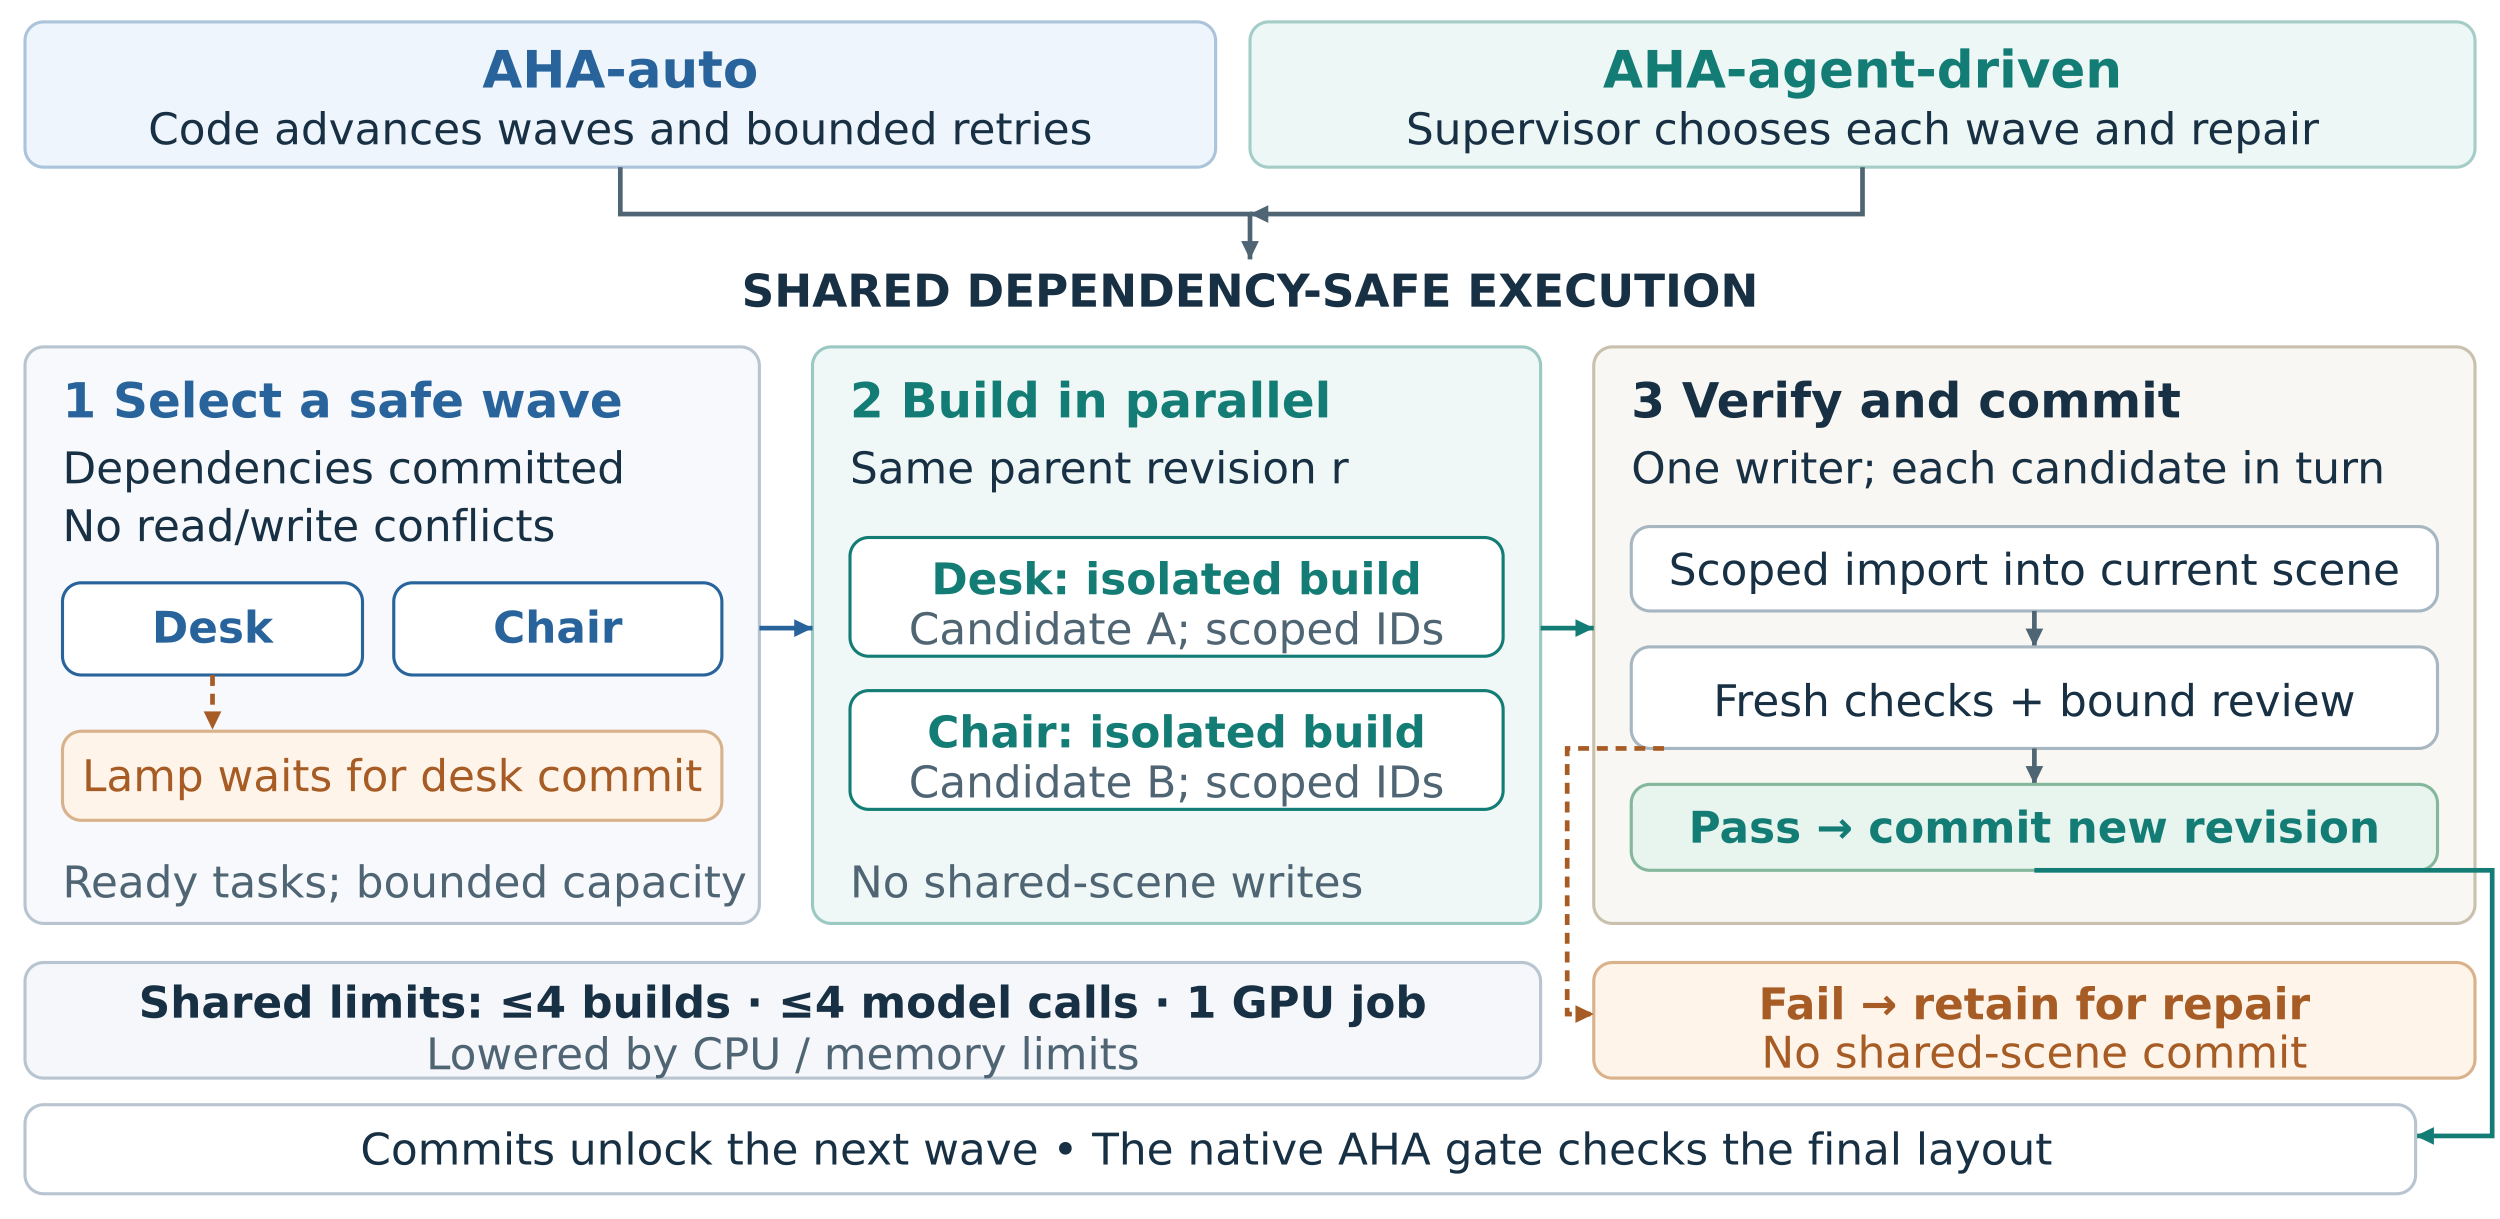
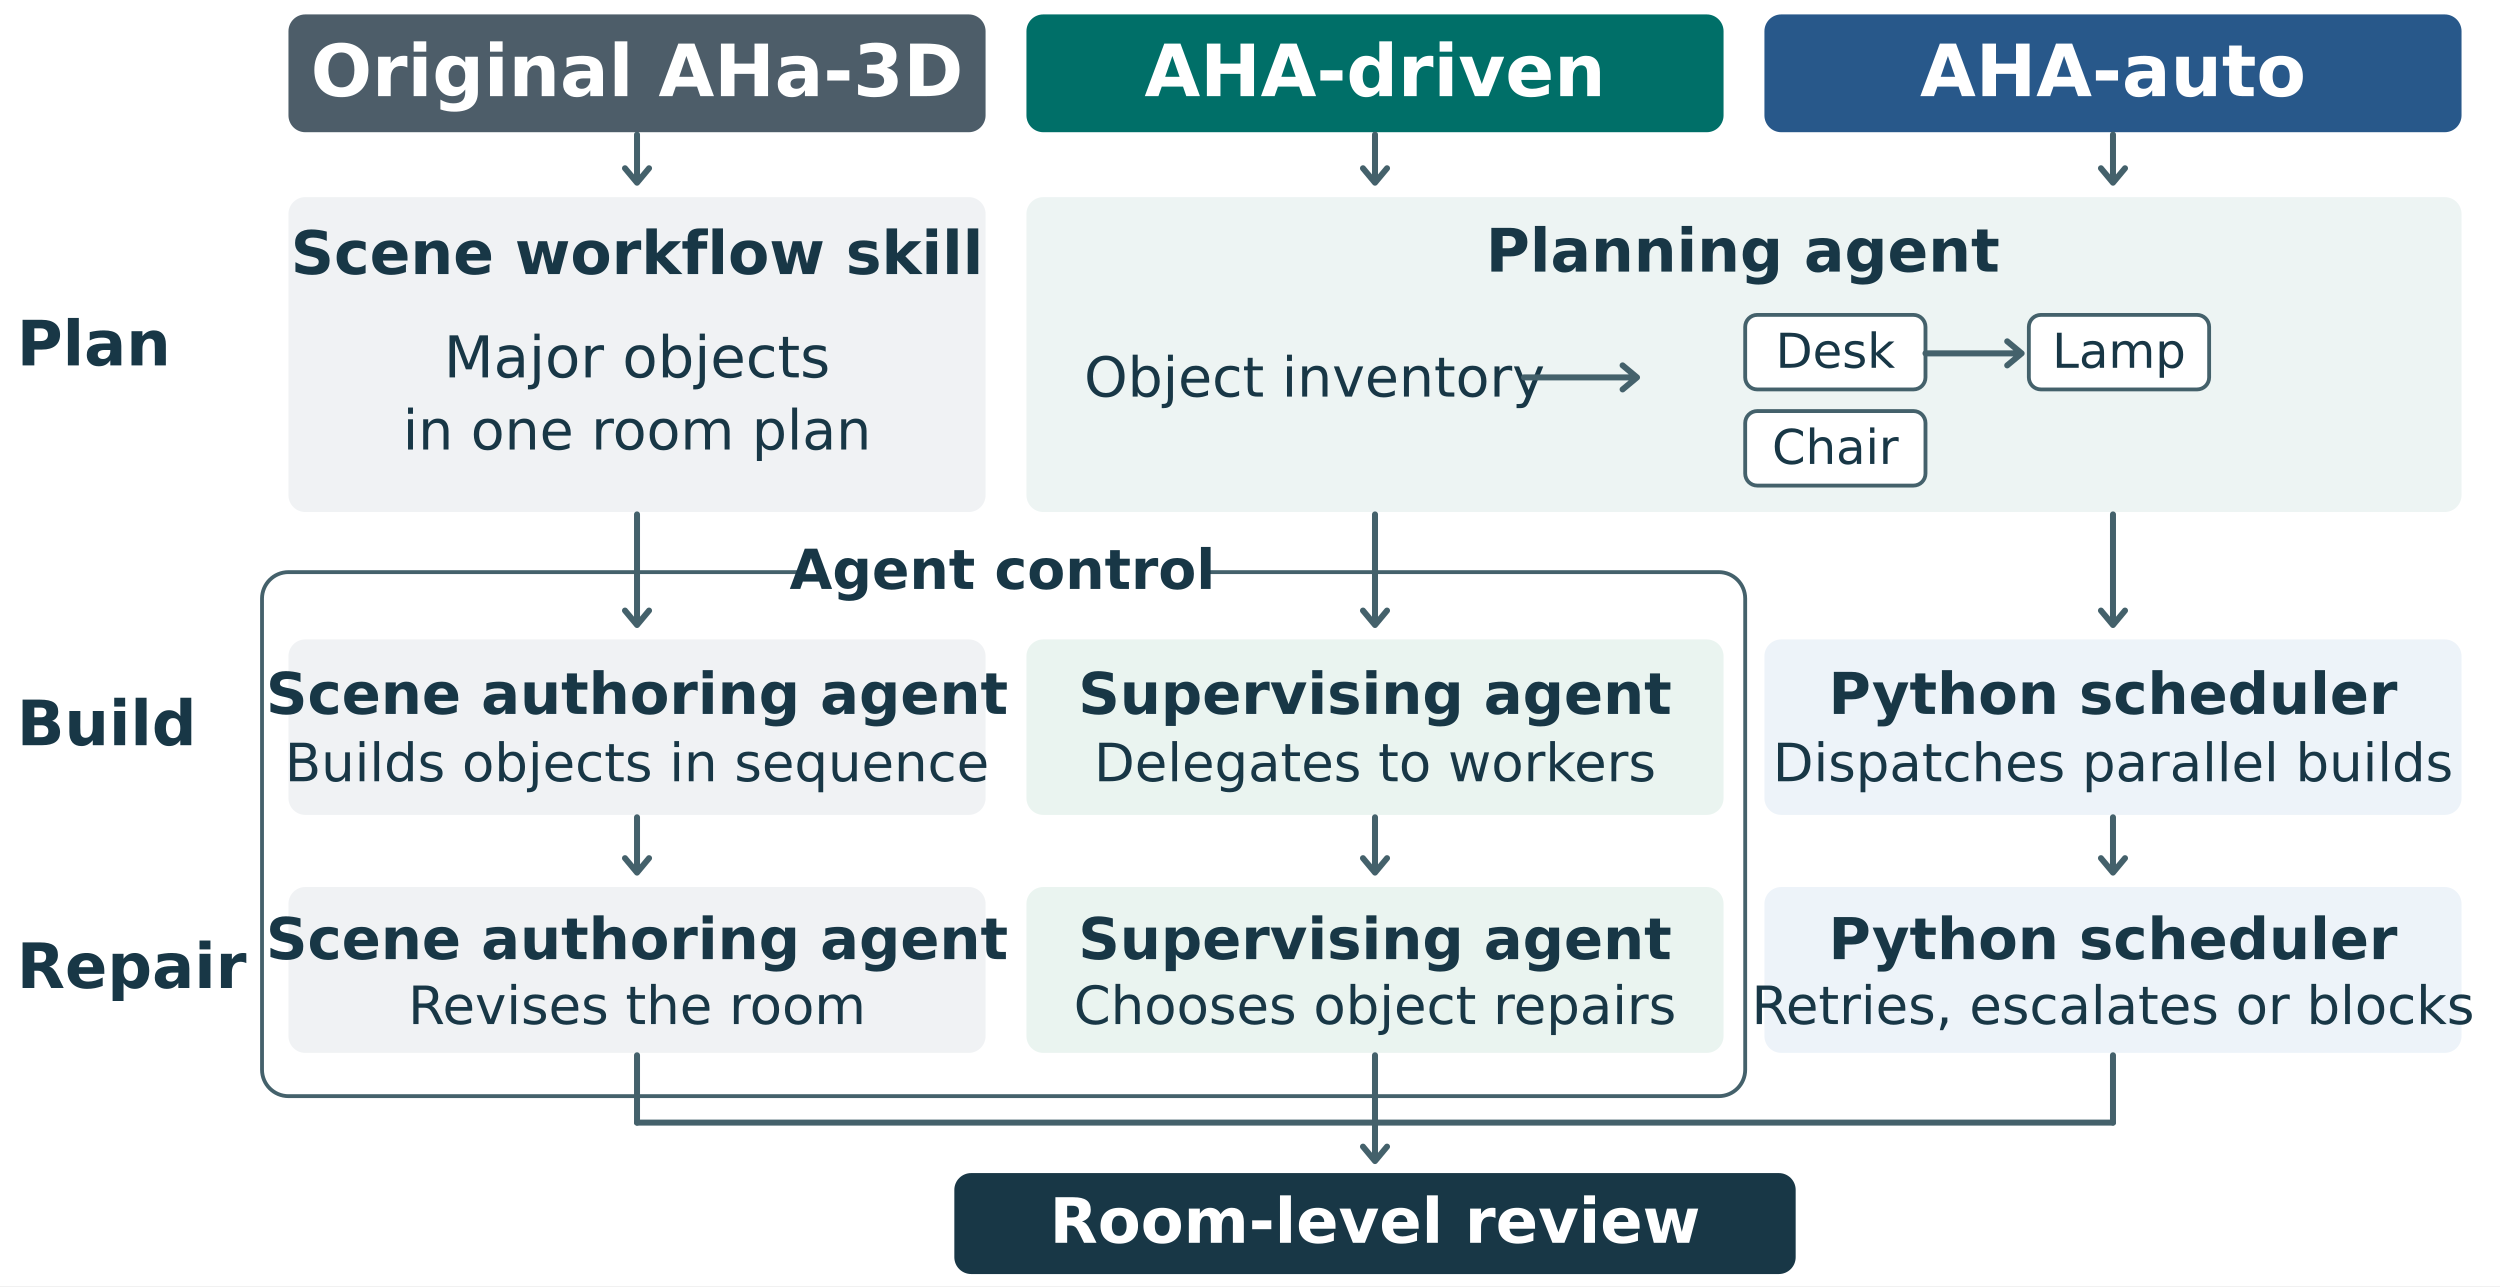
- <svg xmlns="http://www.w3.org/2000/svg" width="1600" height="780" viewBox="0 0 1600 780">
+ <svg xmlns="http://www.w3.org/2000/svg" width="1040" height="535" viewBox="0 0 1040 535" role="img" aria-labelledby="title desc">
  <rect width="100%" height="100%" fill="white" />
-   <rect x="16" y="14" width="762" height="93" rx="12" fill="#eff5fc" stroke="#abc4db" stroke-width="2" />
-   <rect x="800" y="14" width="784" height="93" rx="12" fill="#edf7f5" stroke="#a5cdc8" stroke-width="2" />
-   <text x="308.703" y="56.02" font-family="DejaVu Sans, sans-serif" font-size="33" font-weight="700" fill="#28649b">AHA-auto</text>
-   <text x="94.848" y="92.32" font-family="DejaVu Sans, sans-serif" font-size="28" font-weight="400" fill="#183044">Code advances waves and bounded retries</text>
-   <text x="1025.891" y="56.02" font-family="DejaVu Sans, sans-serif" font-size="33" font-weight="700" fill="#137c75">AHA-agent-driven</text>
-   <text x="899.828" y="92.32" font-family="DejaVu Sans, sans-serif" font-size="28" font-weight="400" fill="#183044">Supervisor chooses each wave and repair</text>
-   <polyline points="397,107 397,137 800,137 800,166" fill="none" stroke="#4f6573" stroke-width="3" />
-   <polygon points="800,166 794.345,154.294 805.655,154.294" fill="#4f6573" />
-   <polyline points="1192,107 1192,137 800,137" fill="none" stroke="#4f6573" stroke-width="3" />
-   <polygon points="800,137 811.706,131.345 811.706,142.655" fill="#4f6573" />
-   <text x="474.648" y="196.26" font-family="DejaVu Sans, sans-serif" font-size="29" font-weight="700" fill="#183044">SHARED DEPENDENCY-SAFE EXECUTION</text>
-   <rect x="16" y="222" width="470" height="369" rx="12" fill="#f7f9fc" stroke="#b8c5d1" stroke-width="2" />
-   <rect x="520" y="222" width="466" height="369" rx="12" fill="#f0f8f7" stroke="#9ac8c2" stroke-width="2" />
-   <rect x="1020" y="222" width="564" height="369" rx="12" fill="#f8f7f3" stroke="#c9c1ae" stroke-width="2" />
-   <text x="40" y="267.14" font-family="DejaVu Sans, sans-serif" font-size="31" font-weight="700" fill="#28649b">1  Select a safe wave</text>
-   <text x="40" y="309.32" font-family="DejaVu Sans, sans-serif" font-size="28" font-weight="400" fill="#183044">Dependencies committed</text>
-   <text x="40" y="346.32" font-family="DejaVu Sans, sans-serif" font-size="28" font-weight="400" fill="#183044">No read/write conflicts</text>
-   <rect x="40" y="373" width="192" height="59" rx="12" fill="white" stroke="#28649b" stroke-width="2" />
-   <rect x="252" y="373" width="210" height="59" rx="12" fill="white" stroke="#28649b" stroke-width="2" />
-   <text x="97.238" y="411.32" font-family="DejaVu Sans, sans-serif" font-size="28" font-weight="700" fill="#28649b">Desk</text>
-   <text x="315.602" y="411.32" font-family="DejaVu Sans, sans-serif" font-size="28" font-weight="700" fill="#28649b">Chair</text>
-   <polyline points="136,432 136,467" fill="none" stroke="#a65c24" stroke-width="3" stroke-dasharray="7 5" />
-   <polygon points="136,467 130.345,455.294 141.655,455.294" fill="#a65c24" />
-   <rect x="40" y="468" width="422" height="57" rx="12" fill="#fff4e9" stroke="#d9b28c" stroke-width="2" />
-   <text x="52.527" y="506.32" font-family="DejaVu Sans, sans-serif" font-size="28" font-weight="400" fill="#a65c24">Lamp waits for desk commit</text>
-   <text x="40" y="574.32" font-family="DejaVu Sans, sans-serif" font-size="28" font-weight="400" fill="#4f6573">Ready tasks; bounded capacity</text>
-   <polyline points="486,402 520,402" fill="none" stroke="#28649b" stroke-width="3" />
-   <polygon points="520,402 508.294,407.655 508.294,396.345" fill="#28649b" />
-   <text x="544" y="267.14" font-family="DejaVu Sans, sans-serif" font-size="31" font-weight="700" fill="#137c75">2  Build in parallel</text>
-   <text x="544" y="309.32" font-family="DejaVu Sans, sans-serif" font-size="28" font-weight="400" fill="#183044">Same parent revision r</text>
-   <rect x="544" y="344" width="418" height="76" rx="12" fill="white" stroke="#137c75" stroke-width="2" />
-   <rect x="544" y="442" width="418" height="76" rx="12" fill="white" stroke="#137c75" stroke-width="2" />
-   <text x="596.062" y="380.32" font-family="DejaVu Sans, sans-serif" font-size="28" font-weight="700" fill="#137c75">Desk: isolated build</text>
-   <text x="581.633" y="412.32" font-family="DejaVu Sans, sans-serif" font-size="28" font-weight="400" fill="#4f6573">Candidate A; scoped IDs</text>
-   <text x="593.426" y="478.32" font-family="DejaVu Sans, sans-serif" font-size="28" font-weight="700" fill="#137c75">Chair: isolated build</text>
-   <text x="581.605" y="510.32" font-family="DejaVu Sans, sans-serif" font-size="28" font-weight="400" fill="#4f6573">Candidate B; scoped IDs</text>
-   <text x="544" y="574.32" font-family="DejaVu Sans, sans-serif" font-size="28" font-weight="400" fill="#4f6573">No shared-scene writes</text>
-   <polyline points="986,402 1020,402" fill="none" stroke="#137c75" stroke-width="3" />
-   <polygon points="1020,402 1008.294,407.655 1008.294,396.345" fill="#137c75" />
-   <text x="1044" y="267.14" font-family="DejaVu Sans, sans-serif" font-size="31" font-weight="700" fill="#183044">3  Verify and commit</text>
-   <text x="1044" y="309.32" font-family="DejaVu Sans, sans-serif" font-size="28" font-weight="400" fill="#183044">One writer; each candidate in turn</text>
-   <rect x="1044" y="337" width="516" height="54" rx="12" fill="white" stroke="#a7b7c2" stroke-width="2" />
-   <text x="1068.012" y="374.32" font-family="DejaVu Sans, sans-serif" font-size="28" font-weight="400" fill="#183044">Scoped import into current scene</text>
-   <polyline points="1302,391 1302,414" fill="none" stroke="#4f6573" stroke-width="3" />
-   <polygon points="1302,414 1296.345,402.294 1307.655,402.294" fill="#4f6573" />
-   <rect x="1044" y="414" width="516" height="65" rx="12" fill="white" stroke="#a7b7c2" stroke-width="2" />
-   <text x="1096.527" y="458.32" font-family="DejaVu Sans, sans-serif" font-size="28" font-weight="400" fill="#183044">Fresh checks + bound review</text>
-   <polyline points="1302,479 1302,502" fill="none" stroke="#4f6573" stroke-width="3" />
-   <polygon points="1302,502 1296.345,490.294 1307.655,490.294" fill="#4f6573" />
-   <rect x="1044" y="502" width="516" height="55" rx="12" fill="#e8f4ee" stroke="#85b79d" stroke-width="2" />
-   <text x="1080.734" y="539.32" font-family="DejaVu Sans, sans-serif" font-size="28" font-weight="700" fill="#137c75">Pass → commit new revision</text>
-   <rect x="16" y="616" width="970" height="74" rx="12" fill="#f5f7fa" stroke="#b8c5d1" stroke-width="2" />
-   <text x="88.785" y="651.32" font-family="DejaVu Sans, sans-serif" font-size="28" font-weight="700" fill="#183044">Shared limits: ≤4 builds · ≤4 model calls · 1 GPU job</text>
-   <text x="272.68" y="684.32" font-family="DejaVu Sans, sans-serif" font-size="28" font-weight="400" fill="#4f6573">Lowered by CPU / memory limits</text>
-   <rect x="1020" y="616" width="564" height="74" rx="12" fill="#fff4e9" stroke="#d9b28c" stroke-width="2" />
-   <text x="1125.469" y="652.32" font-family="DejaVu Sans, sans-serif" font-size="28" font-weight="700" fill="#a65c24">Fail → retain for repair</text>
-   <text x="1127.305" y="683.32" font-family="DejaVu Sans, sans-serif" font-size="28" font-weight="400" fill="#a65c24">No shared-scene commit</text>
-   <polyline points="1065,479 1003,479 1003,649 1020,649" fill="none" stroke="#a65c24" stroke-width="3" stroke-dasharray="7 5" />
-   <polygon points="1020,649 1008.294,654.655 1008.294,643.345" fill="#a65c24" />
-   <polyline points="1302,557 1595,557 1595,727 1546,727" fill="none" stroke="#137c75" stroke-width="3" />
-   <polygon points="1546,727 1557.706,721.345 1557.706,732.655" fill="#137c75" />
-   <rect x="16" y="707" width="1530" height="57" rx="12" fill="white" stroke="#b8c5d1" stroke-width="2" />
-   <text x="230.648" y="745.32" font-family="DejaVu Sans, sans-serif" font-size="28" font-weight="400" fill="#183044">Commits unlock the next wave  •  The native AHA gate checks the final layout</text>
+   <rect x="120" y="6" width="290" height="49" rx="7" fill="#4d5d69" stroke="none" stroke-width="1.6" />
+   <text x="265" y="40" fill="white" text-anchor="middle" font-family="DejaVu Sans, sans-serif" font-size="30" font-weight="700">Original AHa-3D</text>
+   <path d="M265 56 V76 m-5 -6 5 6 5 -6" fill="none" stroke="#44616b" stroke-width="2.5" stroke-linecap="round" stroke-linejoin="round" />
+   <rect x="427" y="6" width="290" height="49" rx="7" fill="#006f68" stroke="none" stroke-width="1.6" />
+   <text x="572" y="40" fill="white" text-anchor="middle" font-family="DejaVu Sans, sans-serif" font-size="30" font-weight="700">AHA-driven</text>
+   <path d="M572 56 V76 m-5 -6 5 6 5 -6" fill="none" stroke="#44616b" stroke-width="2.5" stroke-linecap="round" stroke-linejoin="round" />
+   <rect x="734" y="6" width="290" height="49" rx="7" fill="#28588a" stroke="none" stroke-width="1.6" />
+   <text x="879" y="40" fill="white" text-anchor="middle" font-family="DejaVu Sans, sans-serif" font-size="30" font-weight="700">AHA-auto</text>
+   <path d="M879 56 V76 m-5 -6 5 6 5 -6" fill="none" stroke="#44616b" stroke-width="2.5" stroke-linecap="round" stroke-linejoin="round" />
+   <rect x="120" y="82" width="290" height="131" rx="7" fill="#f0f2f4" stroke="none" stroke-width="1.6" />
+   <text x="7" y="152" fill="#183746" text-anchor="start" font-family="DejaVu Sans, sans-serif" font-size="26" font-weight="700">Plan</text>
+   <text x="265" y="114" fill="#183746" text-anchor="middle" font-family="DejaVu Sans, sans-serif" font-size="25" font-weight="700">Scene workflow skill</text>
+   <text x="265" y="157" fill="#183746" text-anchor="middle" font-family="DejaVu Sans, sans-serif" font-size="24" font-weight="400">Major objects</text>
+   <text x="265" y="187" fill="#183746" text-anchor="middle" font-family="DejaVu Sans, sans-serif" font-size="23" font-weight="400">in one room plan</text>
+   <rect x="427" y="82" width="597" height="131" rx="7" fill="#edf4f3" stroke="none" stroke-width="1.6" />
+   <text x="725" y="113" fill="#183746" text-anchor="middle" font-family="DejaVu Sans, sans-serif" font-size="25" font-weight="700">Planning agent</text>
+   <text x="451" y="165" fill="#183746" text-anchor="start" font-family="DejaVu Sans, sans-serif" font-size="23" font-weight="400">Object inventory</text>
+   <path d="M634 157 h47 m-6 -5 6 5 -6 5" fill="none" stroke="#44616b" stroke-width="2.5" stroke-linecap="round" stroke-linejoin="round" />
+   <rect x="726" y="131" width="75" height="31" rx="5" fill="white" stroke="#44616b" stroke-width="1.6" />
+   <text x="763.5" y="153" fill="#183746" text-anchor="middle" font-family="DejaVu Sans, sans-serif" font-size="20" font-weight="400">Desk</text>
+   <path d="M801 147 h40 m-6 -5 6 5 -6 5" fill="none" stroke="#44616b" stroke-width="2.5" stroke-linecap="round" stroke-linejoin="round" />
+   <rect x="844" y="131" width="75" height="31" rx="5" fill="white" stroke="#44616b" stroke-width="1.6" />
+   <text x="881.5" y="153" fill="#183746" text-anchor="middle" font-family="DejaVu Sans, sans-serif" font-size="20" font-weight="400">Lamp</text>
+   <rect x="726" y="171" width="75" height="31" rx="5" fill="white" stroke="#44616b" stroke-width="1.6" />
+   <text x="763.5" y="193" fill="#183746" text-anchor="middle" font-family="DejaVu Sans, sans-serif" font-size="20" font-weight="400">Chair</text>
+   <rect x="109" y="238" width="617" height="218" rx="11" fill="white" stroke="#44616b" stroke-width="1.6" />
+   <rect x="333" y="223" width="169" height="31" rx="7" fill="white" stroke="none" stroke-width="1.6" />
+   <text x="417" y="245" fill="#183746" text-anchor="middle" font-family="DejaVu Sans, sans-serif" font-size="23" font-weight="700">Agent control</text>
+   <path d="M265 214 V260 m-5 -6 5 6 5 -6" fill="none" stroke="#44616b" stroke-width="2.5" stroke-linecap="round" stroke-linejoin="round" />
+   <rect x="120" y="266" width="290" height="73" rx="7" fill="#f0f2f4" stroke="none" stroke-width="1.6" />
+   <path d="M265 340 V363 m-5 -6 5 6 5 -6" fill="none" stroke="#44616b" stroke-width="2.5" stroke-linecap="round" stroke-linejoin="round" />
+   <rect x="120" y="369" width="290" height="69" rx="7" fill="#f0f2f4" stroke="none" stroke-width="1.6" />
+   <path d="M265 439 V467" fill="none" stroke="#44616b" stroke-width="2.5" stroke-linecap="round" stroke-linejoin="round" />
+   <path d="M572 214 V260 m-5 -6 5 6 5 -6" fill="none" stroke="#44616b" stroke-width="2.5" stroke-linecap="round" stroke-linejoin="round" />
+   <rect x="427" y="266" width="290" height="73" rx="7" fill="#eaf4f0" stroke="none" stroke-width="1.6" />
+   <path d="M572 340 V363 m-5 -6 5 6 5 -6" fill="none" stroke="#44616b" stroke-width="2.5" stroke-linecap="round" stroke-linejoin="round" />
+   <rect x="427" y="369" width="290" height="69" rx="7" fill="#eaf4f0" stroke="none" stroke-width="1.6" />
+   <path d="M572 439 V467" fill="none" stroke="#44616b" stroke-width="2.5" stroke-linecap="round" stroke-linejoin="round" />
+   <path d="M879 214 V260 m-5 -6 5 6 5 -6" fill="none" stroke="#44616b" stroke-width="2.5" stroke-linecap="round" stroke-linejoin="round" />
+   <rect x="734" y="266" width="290" height="73" rx="7" fill="#edf3f9" stroke="none" stroke-width="1.6" />
+   <path d="M879 340 V363 m-5 -6 5 6 5 -6" fill="none" stroke="#44616b" stroke-width="2.5" stroke-linecap="round" stroke-linejoin="round" />
+   <rect x="734" y="369" width="290" height="69" rx="7" fill="#edf3f9" stroke="none" stroke-width="1.6" />
+   <path d="M879 439 V467" fill="none" stroke="#44616b" stroke-width="2.5" stroke-linecap="round" stroke-linejoin="round" />
+   <g transform="translate(0,22)">
+     <text x="7" y="288" fill="#183746" text-anchor="start" font-family="DejaVu Sans, sans-serif" font-size="26" font-weight="700">Build</text>
+     <text x="7" y="389" fill="#183746" text-anchor="start" font-family="DejaVu Sans, sans-serif" font-size="26" font-weight="700">Repair</text>
+     <text x="265" y="275" fill="#183746" text-anchor="middle" font-family="DejaVu Sans, sans-serif" font-size="24" font-weight="700">Scene authoring agent</text>
+     <text x="265" y="303" fill="#183746" text-anchor="middle" font-family="DejaVu Sans, sans-serif" font-size="22" font-weight="400">Builds objects in sequence</text>
+     <text x="572" y="275" fill="#183746" text-anchor="middle" font-family="DejaVu Sans, sans-serif" font-size="24" font-weight="700">Supervising agent</text>
+     <text x="572" y="303" fill="#183746" text-anchor="middle" font-family="DejaVu Sans, sans-serif" font-size="22" font-weight="400">Delegates to workers</text>
+     <text x="879" y="275" fill="#183746" text-anchor="middle" font-family="DejaVu Sans, sans-serif" font-size="24" font-weight="700">Python scheduler</text>
+     <text x="879" y="303" fill="#183746" text-anchor="middle" font-family="DejaVu Sans, sans-serif" font-size="22" font-weight="400">Dispatches parallel builds</text>
+     <text x="265" y="377" fill="#183746" text-anchor="middle" font-family="DejaVu Sans, sans-serif" font-size="24" font-weight="700">Scene authoring agent</text>
+     <text x="265" y="404" fill="#183746" text-anchor="middle" font-family="DejaVu Sans, sans-serif" font-size="22" font-weight="400">Revises the room</text>
+     <text x="572" y="377" fill="#183746" text-anchor="middle" font-family="DejaVu Sans, sans-serif" font-size="24" font-weight="700">Supervising agent</text>
+     <text x="572" y="404" fill="#183746" text-anchor="middle" font-family="DejaVu Sans, sans-serif" font-size="22" font-weight="400">Chooses object repairs</text>
+     <text x="879" y="377" fill="#183746" text-anchor="middle" font-family="DejaVu Sans, sans-serif" font-size="24" font-weight="700">Python scheduler</text>
+     <text x="879" y="404" fill="#183746" text-anchor="middle" font-family="DejaVu Sans, sans-serif" font-size="22" font-weight="400">Retries, escalates or blocks</text>
+     <path d="M265 445 H879" fill="none" stroke="#44616b" stroke-width="2.5" stroke-linecap="round" stroke-linejoin="round" />
+     <path d="M572 445 V461 m-5 -6 5 6 5 -6" fill="none" stroke="#44616b" stroke-width="2.5" stroke-linecap="round" stroke-linejoin="round" />
+     <rect x="397" y="466" width="350" height="42" rx="7" fill="#183746" stroke="none" stroke-width="1.6" />
+     <text x="572" y="495" fill="white" text-anchor="middle" font-family="DejaVu Sans, sans-serif" font-size="26" font-weight="700">Room-level review</text>
+   </g>
</svg>
